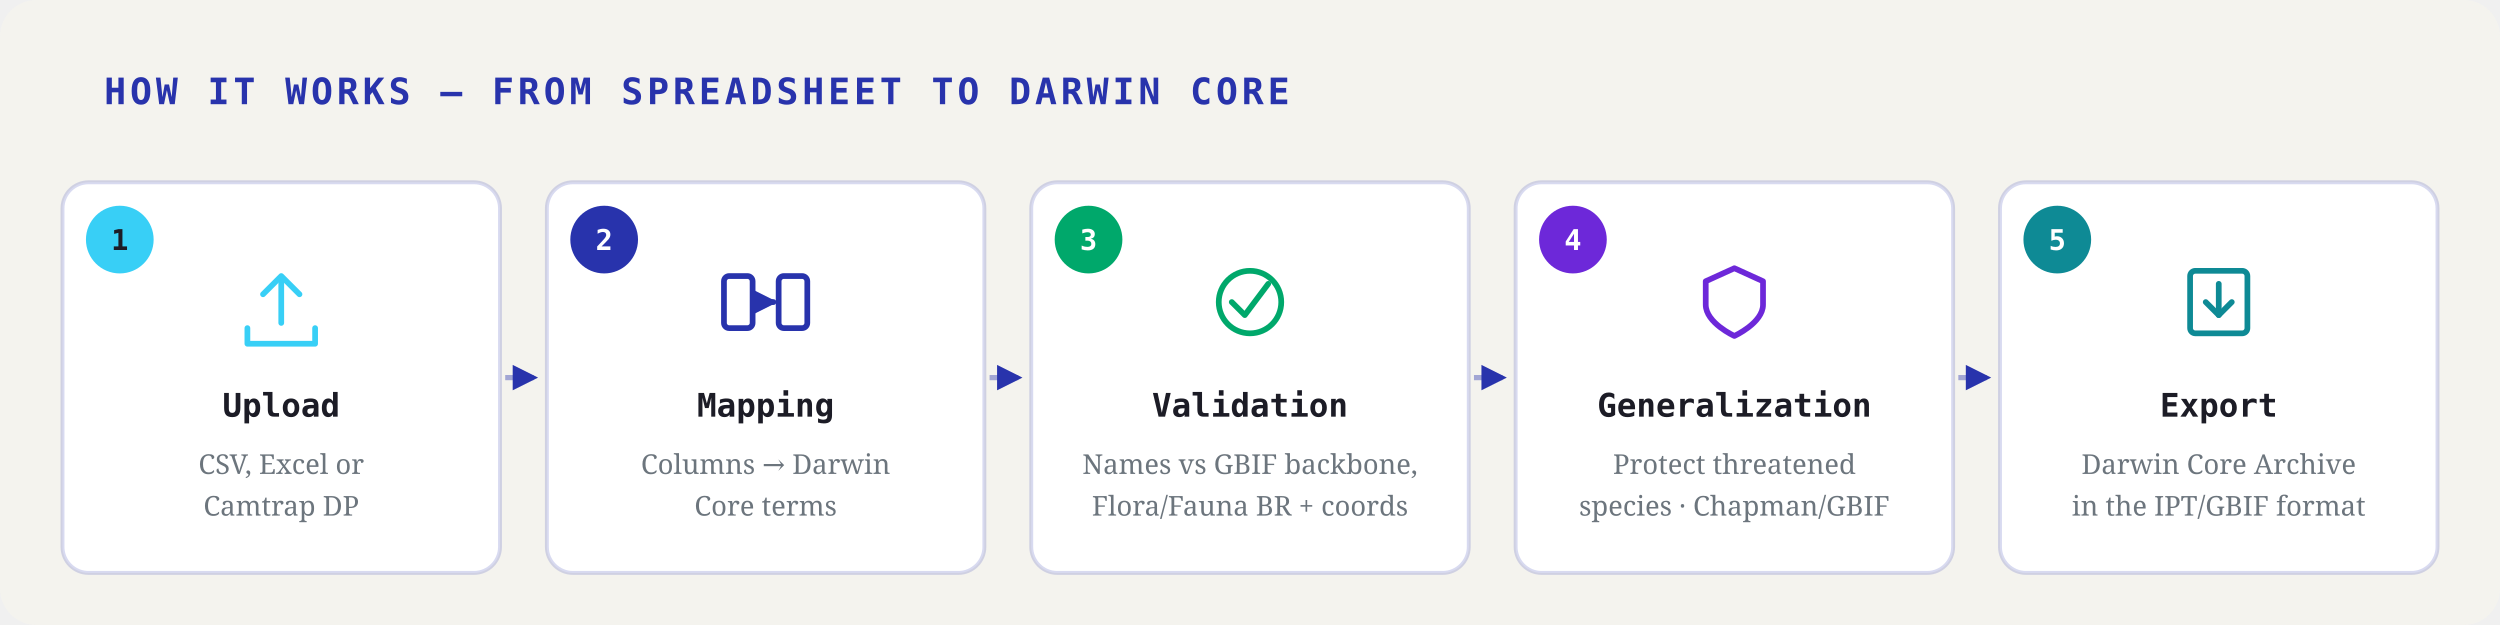
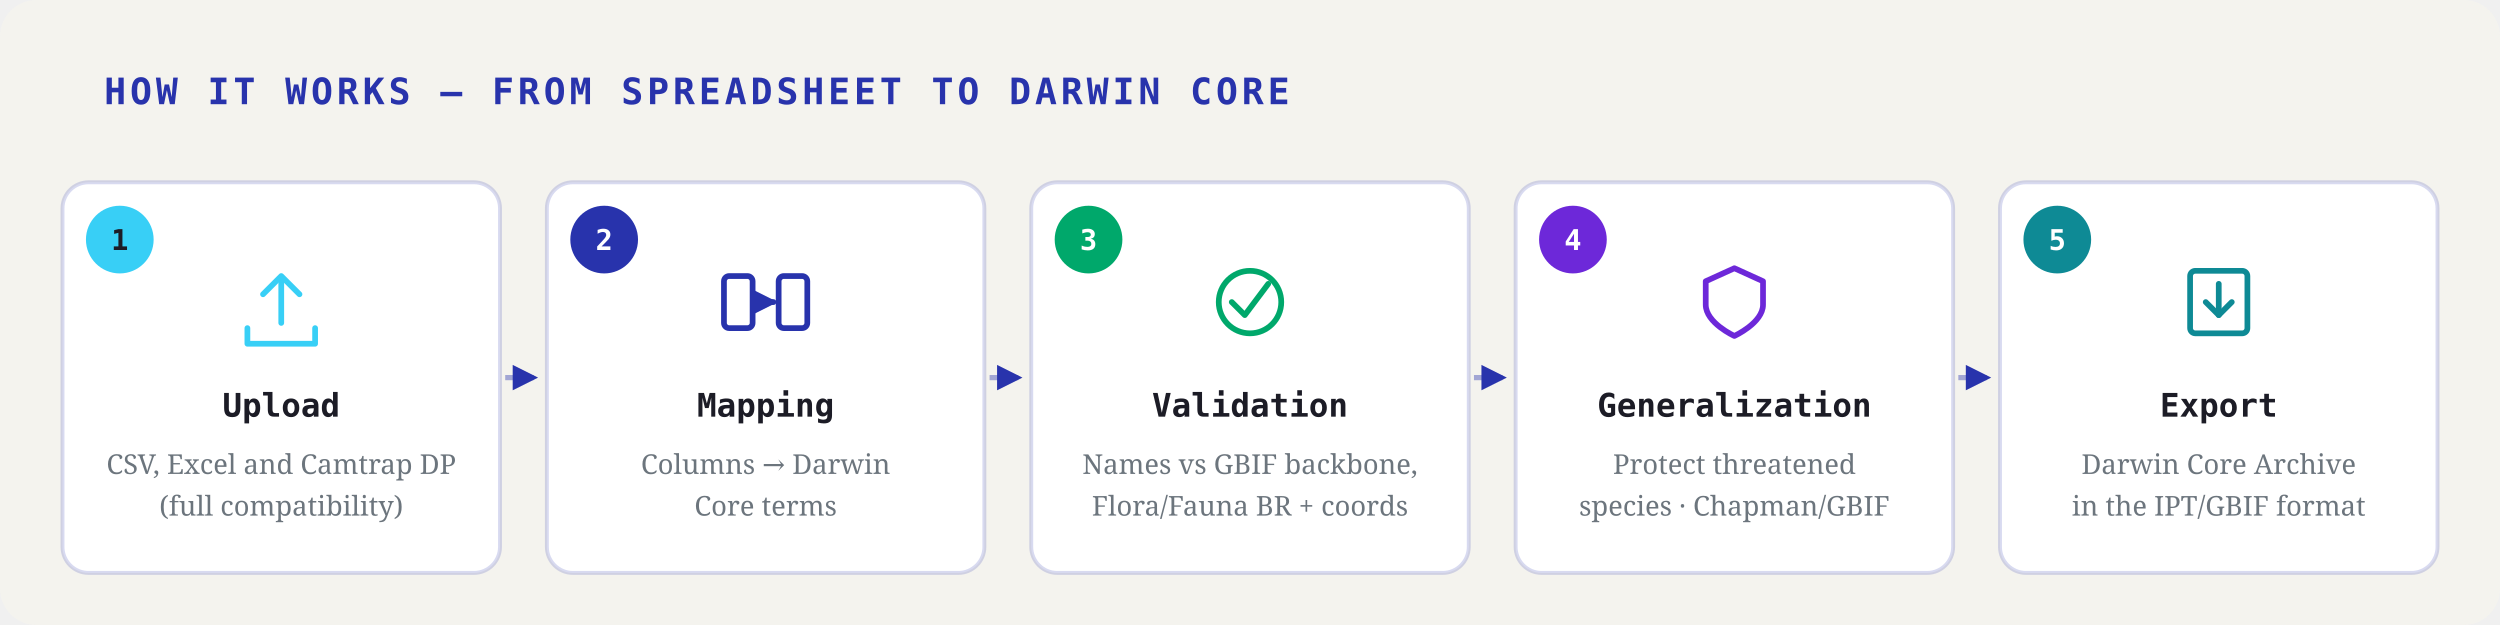
<svg xmlns="http://www.w3.org/2000/svg" viewBox="0 0 960 240" width="100%" role="img" aria-label="How Saíra works in five steps: Upload, Mapping, Validation, Generalization and Export.">
  <defs>
    <marker id="ah-step" viewBox="0 0 8 8" markerWidth="6.5" markerHeight="6.5" refX="6" refY="4" orient="auto">
      <path d="M1,1 L7,4 L1,7 Z" fill="#2833ac" />
    </marker>
    <marker id="ah-map" viewBox="0 0 8 8" markerWidth="6" markerHeight="6" refX="6" refY="4" orient="auto">
      <path d="M1,1 L7,4 L1,7 Z" fill="#2833ac" />
    </marker>
  </defs>
  <rect x="0" y="0" width="960" height="240" rx="14" fill="#f4f3ee" />
  <text x="40" y="40" font-family="'Space Mono','IBM Plex Mono',monospace" font-size="14" font-weight="700" letter-spacing="1.5" fill="#2833ac">HOW IT WORKS — FROM SPREADSHEET TO DARWIN CORE</text>
  <line x1="194" y1="145" x2="205" y2="145" stroke="#2833ac" stroke-width="2" stroke-opacity="0.4" marker-end="url(#ah-step)" />
  <line x1="380" y1="145" x2="391" y2="145" stroke="#2833ac" stroke-width="2" stroke-opacity="0.4" marker-end="url(#ah-step)" />
  <line x1="566" y1="145" x2="577" y2="145" stroke="#2833ac" stroke-width="2" stroke-opacity="0.4" marker-end="url(#ah-step)" />
  <line x1="752" y1="145" x2="763" y2="145" stroke="#2833ac" stroke-width="2" stroke-opacity="0.4" marker-end="url(#ah-step)" />
  <rect x="24" y="70" width="168" height="150" rx="10" fill="#ffffff" stroke="#2833ac" stroke-opacity="0.18" stroke-width="1.5" />
  <circle cx="46" cy="92" r="13" fill="#38cff6" />
  <text x="46" y="96" text-anchor="middle" font-family="'Space Mono','IBM Plex Mono',monospace" font-size="11" font-weight="700" fill="#1c1c26">1</text>
  <g stroke="#38cff6" stroke-width="2.2" fill="none" stroke-linecap="round" stroke-linejoin="round">
    <line x1="108" y1="124" x2="108" y2="107" />
    <path d="M101,113 L108,106 L115,113" />
    <path d="M95,126 V132 H121 V126" />
  </g>
  <text x="108" y="160" text-anchor="middle" font-family="'Space Mono','IBM Plex Mono',monospace" font-size="12.5" font-weight="700" fill="#1c1c26">Upload</text>
-   <text x="108" y="182" text-anchor="middle" font-family="'Source Serif 4',Georgia,serif" font-size="10.5" fill="#6c757d">CSV, Excel or</text>
-   <text x="108" y="198" text-anchor="middle" font-family="'Source Serif 4',Georgia,serif" font-size="10.5" fill="#6c757d">Camtrap DP</text>
+   <text x="108" y="182" text-anchor="middle" font-family="'Source Serif 4',Georgia,serif" font-size="10.5" fill="#6c757d">CSV, Excel and Camtrap DP</text>
+   <text x="108" y="198" text-anchor="middle" font-family="'Source Serif 4',Georgia,serif" font-size="10.5" fill="#6c757d">(full compatibility)</text>
  <rect x="210" y="70" width="168" height="150" rx="10" fill="#ffffff" stroke="#2833ac" stroke-opacity="0.18" stroke-width="1.5" />
  <circle cx="232" cy="92" r="13" fill="#2833ac" />
  <text x="232" y="96" text-anchor="middle" font-family="'Space Mono','IBM Plex Mono',monospace" font-size="11" font-weight="700" fill="#ffffff">2</text>
  <g stroke="#2833ac" stroke-width="2.2" fill="none" stroke-linecap="round" stroke-linejoin="round">
    <rect x="278" y="106" width="11" height="20" rx="2" />
    <rect x="299" y="106" width="11" height="20" rx="2" />
    <line x1="290" y1="116" x2="297" y2="116" marker-end="url(#ah-map)" />
  </g>
  <text x="294" y="160" text-anchor="middle" font-family="'Space Mono','IBM Plex Mono',monospace" font-size="12.5" font-weight="700" fill="#1c1c26">Mapping</text>
  <text x="294" y="182" text-anchor="middle" font-family="'Source Serif 4',Georgia,serif" font-size="10.5" fill="#6c757d">Columns → Darwin</text>
  <text x="294" y="198" text-anchor="middle" font-family="'Source Serif 4',Georgia,serif" font-size="10.5" fill="#6c757d">Core terms</text>
  <rect x="396" y="70" width="168" height="150" rx="10" fill="#ffffff" stroke="#2833ac" stroke-opacity="0.18" stroke-width="1.5" />
  <circle cx="418" cy="92" r="13" fill="#00a86b" />
  <text x="418" y="96" text-anchor="middle" font-family="'Space Mono','IBM Plex Mono',monospace" font-size="11" font-weight="700" fill="#ffffff">3</text>
  <g stroke="#00a86b" stroke-width="2.2" fill="none" stroke-linecap="round" stroke-linejoin="round">
    <circle cx="480" cy="116" r="12" />
    <path d="M473,116 L478,121 L487,109" />
  </g>
  <text x="480" y="160" text-anchor="middle" font-family="'Space Mono','IBM Plex Mono',monospace" font-size="12.5" font-weight="700" fill="#1c1c26">Validation</text>
  <text x="480" y="182" text-anchor="middle" font-family="'Source Serif 4',Georgia,serif" font-size="10.5" fill="#6c757d">Names vs GBIF backbone,</text>
  <text x="480" y="198" text-anchor="middle" font-family="'Source Serif 4',Georgia,serif" font-size="10.5" fill="#6c757d">Flora/Fauna BR + coords</text>
  <rect x="582" y="70" width="168" height="150" rx="10" fill="#ffffff" stroke="#2833ac" stroke-opacity="0.18" stroke-width="1.5" />
  <circle cx="604" cy="92" r="13" fill="#6d28d9" />
  <text x="604" y="96" text-anchor="middle" font-family="'Space Mono','IBM Plex Mono',monospace" font-size="11" font-weight="700" fill="#ffffff">4</text>
  <g stroke="#6d28d9" stroke-width="2.2" fill="none" stroke-linecap="round" stroke-linejoin="round">
    <path d="M666,103 L677,108 V117 C677,124 666,129 666,129 C666,129 655,124 655,117 V108 Z" />
  </g>
  <text x="666" y="160" text-anchor="middle" font-family="'Space Mono','IBM Plex Mono',monospace" font-size="12.5" font-weight="700" fill="#1c1c26">Generalization</text>
  <text x="666" y="182" text-anchor="middle" font-family="'Source Serif 4',Georgia,serif" font-size="10.5" fill="#6c757d">Protect threatened</text>
  <text x="666" y="198" text-anchor="middle" font-family="'Source Serif 4',Georgia,serif" font-size="10.5" fill="#6c757d">species · Chapman/GBIF</text>
  <rect x="768" y="70" width="168" height="150" rx="10" fill="#ffffff" stroke="#2833ac" stroke-opacity="0.18" stroke-width="1.5" />
  <circle cx="790" cy="92" r="13" fill="#0e8a95" />
  <text x="790" y="96" text-anchor="middle" font-family="'Space Mono','IBM Plex Mono',monospace" font-size="11" font-weight="700" fill="#ffffff">5</text>
  <g stroke="#0e8a95" stroke-width="2.2" fill="none" stroke-linecap="round" stroke-linejoin="round">
    <rect x="841" y="104" width="22" height="24" rx="2" />
    <line x1="852" y1="109" x2="852" y2="121" />
    <path d="M847,116 L852,121 L857,116" />
  </g>
  <text x="852" y="160" text-anchor="middle" font-family="'Space Mono','IBM Plex Mono',monospace" font-size="12.5" font-weight="700" fill="#1c1c26">Export</text>
  <text x="852" y="182" text-anchor="middle" font-family="'Source Serif 4',Georgia,serif" font-size="10.5" fill="#6c757d">Darwin Core Archive</text>
  <text x="852" y="198" text-anchor="middle" font-family="'Source Serif 4',Georgia,serif" font-size="10.5" fill="#6c757d">in the IPT/GBIF format</text>
</svg>
